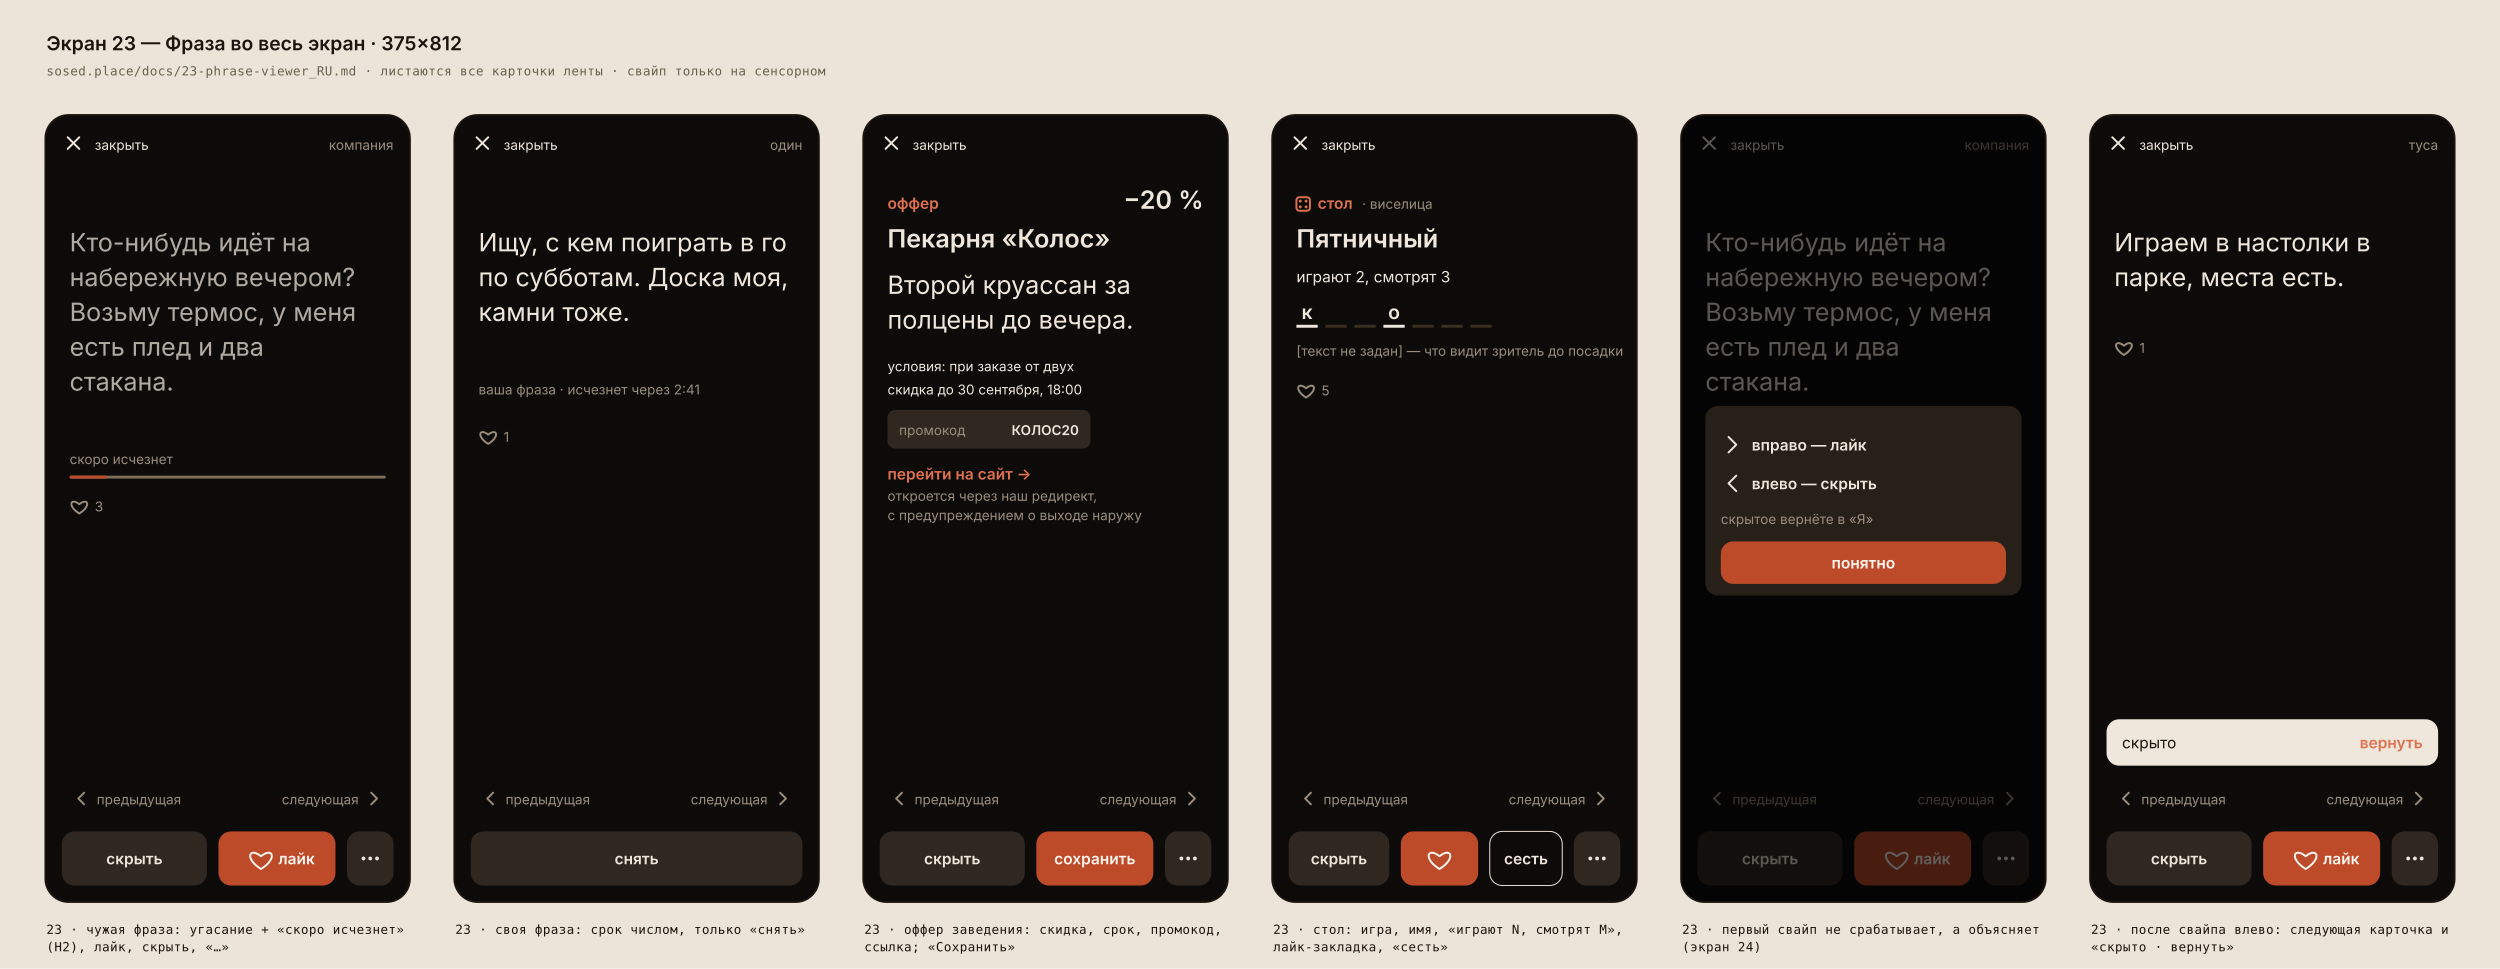
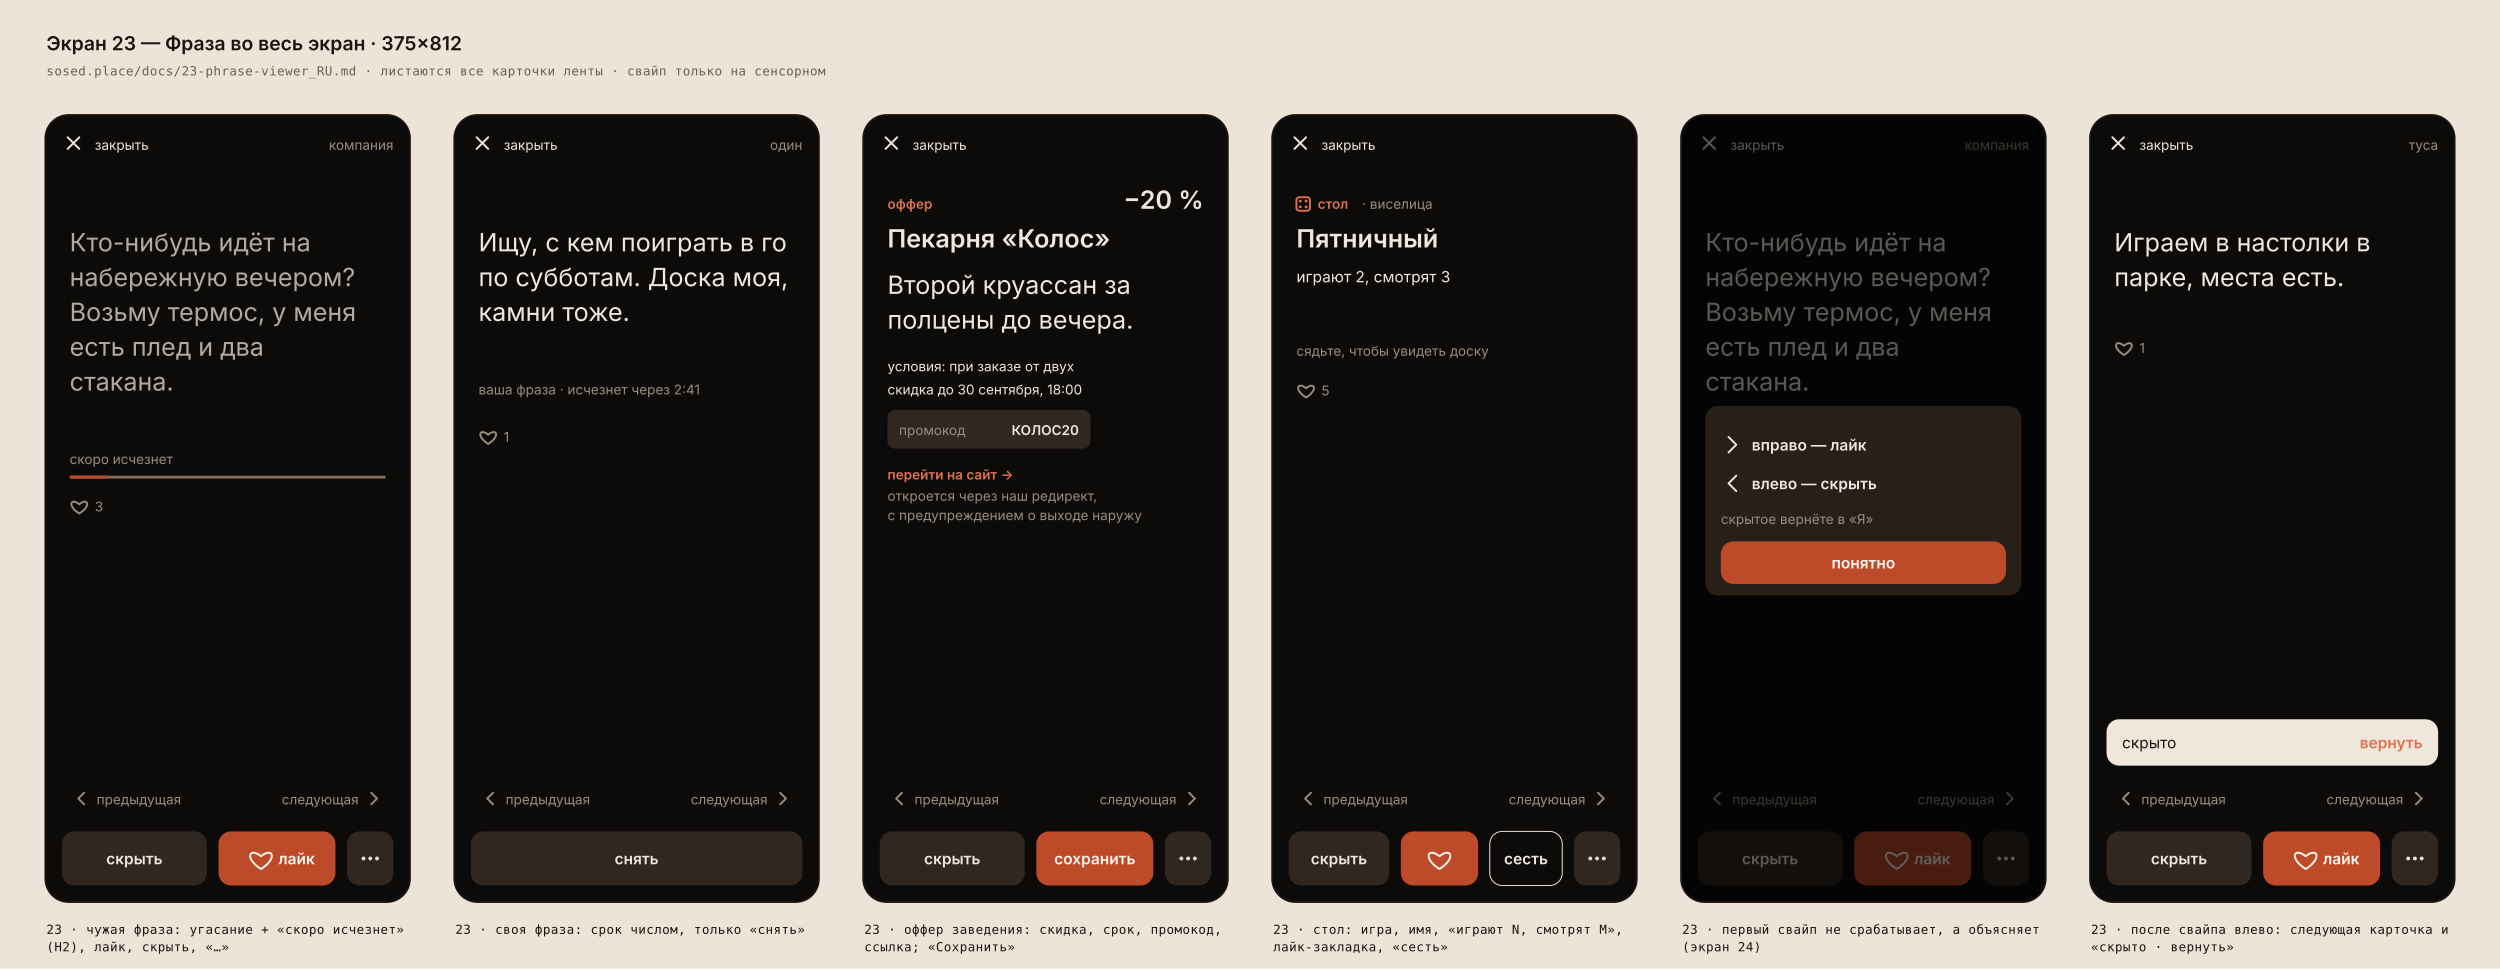
<svg xmlns="http://www.w3.org/2000/svg" width="2586" height="1002" viewBox="0 0 2586 1002">
  <style>
    @font-face { font-family: "Golos Text"; font-weight: 400 600;
      src: url(/fonts/q5uCsoe9Lv5t7Meb31EcExN8hA.woff2) format("woff2"); }
    @font-face { font-family: "JetBrains Mono"; font-weight: 400;
      src: url(/fonts/tDbv2o-flEEny0FZhsfKu5WU4zr3E_BX0PnT8RD8yKwBNntkaToggR7BYRbKPxDcwg.woff2) format("woff2"); }
    text { font-family: "Golos Text", Inter, system-ui, sans-serif; }
    .t16 { font-size: 16px; fill: #f0e7dc; }
    .t16b { font-size: 16px; font-weight: 600; fill: #f0e7dc; }
    .t14 { font-size: 14px; fill: #9a8d7c; }
    .t14fg { font-size: 14px; fill: #f0e7dc; }
    .t14b { font-size: 14px; font-weight: 600; fill: #f0e7dc; }
    .t18b { font-size: 20px; font-weight: 600; fill: #f0e7dc; }
    .t22b { font-size: 26px; font-weight: 600; fill: #f0e7dc; }
    .big { font-size: 26px; fill: #f0e7dc; }
-     .acc { font-size: 16px; font-weight: 600; fill: #e0714f; }
+     .acc { font-size: 14px; font-weight: 600; fill: #e0714f; }
    .cap { font-family: "JetBrains Mono", ui-monospace, monospace; font-size: 13px; fill: #6b5f4c; letter-spacing: 0.4px; }
    .capb { font-family: "JetBrains Mono", ui-monospace, monospace; font-size: 13px; fill: #1c140d; letter-spacing: 0.4px; }
    .sheet-title { font-size: 20px; font-weight: 600; fill: #1c140d; }
</style>
  <rect width="2586" height="1002" style="fill:#ece4d8" />
  <text x="48" y="52" class="sheet-title">Экран 23 — Фраза во весь экран · 375×812</text>
  <text x="48" y="78" class="cap">sosed.place/docs/23-phrase-viewer_RU.md · листаются все карточки ленты · свайп только на сенсорном</text>
  <g transform="translate(48,120)">
    <rect x="-1" y="-1" width="377" height="814" rx="24" style="fill:#0d0b0a;stroke:#1c140d;stroke-width:2" />
    <clipPath id="c48">
      <rect x="0" y="0" width="375" height="812" rx="23" />
    </clipPath>
    <g clip-path="url(#c48)">
      <rect x="0" y="0" width="375" height="812" rx="0" style="fill:#0d0b0a" />
      <rect x="0" y="0" width="375" height="56" rx="0" style="fill:#0d0b0a" />
      <rect x="6" y="6" width="44" height="44" rx="8" style="fill:none" />
      <path d="M22.0 22.0 L34.0 34.0 M34.0 22.0 L22.0 34.0" style="stroke:#f0e7dc;stroke-width:2;stroke-linecap:round" />
      <text x="50" y="35" class="t14fg" text-anchor="start">закрыть</text>
      <text x="359" y="35" class="t14" text-anchor="end">компания</text>
      <text x="24" y="140" class="big" text-anchor="start" style="opacity:0.72">Кто-нибудь идёт на</text>
      <text x="24" y="176" class="big" text-anchor="start" style="opacity:0.72">набережную вечером?</text>
      <text x="24" y="212" class="big" text-anchor="start" style="opacity:0.72">Возьму термос, у меня</text>
      <text x="24" y="248" class="big" text-anchor="start" style="opacity:0.72">есть плед и два</text>
      <text x="24" y="284" class="big" text-anchor="start" style="opacity:0.72">стакана.</text>
      <text x="24" y="360" class="t14" text-anchor="start">скоро исчезнет</text>
      <rect x="24" y="372" width="327" height="3" rx="1.5" fill="#80705a" />
      <rect x="24" y="372" width="39" height="3" rx="1.5" fill="#bd4b2a" />
      <path d="M34 411.2 C21.2 403.2 25.2 394.4 34 401.6 C42.8 394.4 46.8 403.2 34 411.2 Z" style="fill:none;stroke:#9a8d7c;stroke-width:2;stroke-linejoin:round" />
      <text x="50" y="409" class="t14" text-anchor="start">3</text>
      <rect x="16" y="684" width="160" height="44" rx="8" style="fill:none" />
      <path d="M39.0 700 L33.0 706 L39.0 712" style="fill:none;stroke:#9a8d7c;stroke-width:2;stroke-linecap:round;stroke-linejoin:round" />
      <text x="52" y="712" class="t14" text-anchor="start">предыдущая</text>
      <rect x="199" y="684" width="160" height="44" rx="8" style="fill:none" />
      <text x="323" y="712" class="t14" text-anchor="end">следующая</text>
      <path d="M336.0 700 L342.0 706 L336.0 712" style="fill:none;stroke:#9a8d7c;stroke-width:2;stroke-linecap:round;stroke-linejoin:round" />
      <rect x="16" y="740" width="150" height="56" rx="13" style="fill:#302720" />
      <text x="91.0" y="774.0" class="t16b" text-anchor="middle">скрыть</text>
      <rect x="178" y="740" width="121" height="56" rx="13" style="fill:#bd4b2a" />
      <path d="M222 778.9 C204.4 767.9 209.9 755.8 222 765.7 C234.1 755.8 239.6 767.9 222 778.9 Z" style="fill:none;stroke:#fff6f0;stroke-width:2;stroke-linejoin:round" />
      <text x="240" y="774" class="t16b" text-anchor="start" style="fill:#fff6f0">лайк</text>
      <rect x="311" y="740" width="48" height="56" rx="13" style="fill:#302720" />
      <circle cx="328" cy="768" r="2" style="fill:#f0e7dc" />
      <circle cx="335" cy="768" r="2" style="fill:#f0e7dc" />
      <circle cx="342" cy="768" r="2" style="fill:#f0e7dc" />
    </g>
  </g>
  <text x="48" y="966" class="capb">23 · чужая фраза: угасание + «скоро исчезнет»</text>
  <text x="48" y="984" class="capb">(Н2), лайк, скрыть, «…»</text>
  <g transform="translate(471,120)">
    <rect x="-1" y="-1" width="377" height="814" rx="24" style="fill:#0d0b0a;stroke:#1c140d;stroke-width:2" />
    <clipPath id="c471">
      <rect x="0" y="0" width="375" height="812" rx="23" />
    </clipPath>
    <g clip-path="url(#c471)">
      <rect x="0" y="0" width="375" height="812" rx="0" style="fill:#0d0b0a" />
      <rect x="0" y="0" width="375" height="56" rx="0" style="fill:#0d0b0a" />
      <rect x="6" y="6" width="44" height="44" rx="8" style="fill:none" />
      <path d="M22.0 22.0 L34.0 34.0 M34.0 22.0 L22.0 34.0" style="stroke:#f0e7dc;stroke-width:2;stroke-linecap:round" />
      <text x="50" y="35" class="t14fg" text-anchor="start">закрыть</text>
      <text x="359" y="35" class="t14" text-anchor="end">один</text>
      <text x="24" y="140" class="big" text-anchor="start">Ищу, с кем поиграть в го</text>
      <text x="24" y="176" class="big" text-anchor="start">по субботам. Доска моя,</text>
      <text x="24" y="212" class="big" text-anchor="start">камни тоже.</text>
      <text x="24" y="288" class="t14" text-anchor="start">ваша фраза · исчезнет через 2:41</text>
      <path d="M34 339.2 C21.2 331.2 25.2 322.4 34 329.6 C42.8 322.4 46.8 331.2 34 339.2 Z" style="fill:none;stroke:#9a8d7c;stroke-width:2;stroke-linejoin:round" />
      <text x="50" y="337" class="t14" text-anchor="start">1</text>
      <rect x="16" y="684" width="160" height="44" rx="8" style="fill:none" />
      <path d="M39.0 700 L33.0 706 L39.0 712" style="fill:none;stroke:#9a8d7c;stroke-width:2;stroke-linecap:round;stroke-linejoin:round" />
      <text x="52" y="712" class="t14" text-anchor="start">предыдущая</text>
      <rect x="199" y="684" width="160" height="44" rx="8" style="fill:none" />
      <text x="323" y="712" class="t14" text-anchor="end">следующая</text>
      <path d="M336.0 700 L342.0 706 L336.0 712" style="fill:none;stroke:#9a8d7c;stroke-width:2;stroke-linecap:round;stroke-linejoin:round" />
      <rect x="16" y="740" width="343" height="56" rx="13" style="fill:#302720" />
      <text x="187.5" y="774.0" class="t16b" text-anchor="middle">снять</text>
    </g>
  </g>
  <text x="471" y="966" class="capb">23 · своя фраза: срок числом, только «снять»</text>
  <g transform="translate(894,120)">
    <rect x="-1" y="-1" width="377" height="814" rx="24" style="fill:#0d0b0a;stroke:#1c140d;stroke-width:2" />
    <clipPath id="c894">
      <rect x="0" y="0" width="375" height="812" rx="23" />
    </clipPath>
    <g clip-path="url(#c894)">
      <rect x="0" y="0" width="375" height="812" rx="0" style="fill:#0d0b0a" />
      <rect x="0" y="0" width="375" height="56" rx="0" style="fill:#0d0b0a" />
      <rect x="6" y="6" width="44" height="44" rx="8" style="fill:none" />
      <path d="M22.0 22.0 L34.0 34.0 M34.0 22.0 L22.0 34.0" style="stroke:#f0e7dc;stroke-width:2;stroke-linecap:round" />
      <text x="50" y="35" class="t14fg" text-anchor="start">закрыть</text>
      <text x="24" y="96" class="acc" text-anchor="start">оффер</text>
      <text x="351" y="96" class="t22b" text-anchor="end">−20 %</text>
      <text x="24" y="136" class="t22b" text-anchor="start">Пекарня «Колос»</text>
      <text x="24" y="184" class="big" text-anchor="start">Второй круассан за</text>
      <text x="24" y="220" class="big" text-anchor="start">полцены до вечера.</text>
      <text x="24" y="264" class="t14fg" text-anchor="start">условия: при заказе от двух</text>
      <text x="24" y="288" class="t14fg" text-anchor="start">скидка до 30 сентября, 18:00</text>
      <rect x="24" y="304" width="210" height="40" rx="8" style="fill:#302720" />
      <text x="36" y="330" class="t14" text-anchor="start">промокод</text>
      <text x="222" y="330" class="t14b" text-anchor="end">КОЛОС20</text>
      <text x="24" y="376" class="acc" text-anchor="start">перейти на сайт →</text>
      <text x="24" y="398" class="t14" text-anchor="start">откроется через наш редирект,</text>
      <text x="24" y="418" class="t14" text-anchor="start">с предупреждением о выходе наружу</text>
      <rect x="16" y="684" width="160" height="44" rx="8" style="fill:none" />
      <path d="M39.0 700 L33.0 706 L39.0 712" style="fill:none;stroke:#9a8d7c;stroke-width:2;stroke-linecap:round;stroke-linejoin:round" />
      <text x="52" y="712" class="t14" text-anchor="start">предыдущая</text>
      <rect x="199" y="684" width="160" height="44" rx="8" style="fill:none" />
      <text x="323" y="712" class="t14" text-anchor="end">следующая</text>
      <path d="M336.0 700 L342.0 706 L336.0 712" style="fill:none;stroke:#9a8d7c;stroke-width:2;stroke-linecap:round;stroke-linejoin:round" />
      <rect x="16" y="740" width="150" height="56" rx="13" style="fill:#302720" />
      <text x="91.0" y="774.0" class="t16b" text-anchor="middle">скрыть</text>
      <rect x="178" y="740" width="121" height="56" rx="13" style="fill:#bd4b2a" />
      <text x="238.5" y="774.0" class="t16b" text-anchor="middle" style="fill:#fff6f0">сохранить</text>
      <rect x="311" y="740" width="48" height="56" rx="13" style="fill:#302720" />
      <circle cx="328" cy="768" r="2" style="fill:#f0e7dc" />
      <circle cx="335" cy="768" r="2" style="fill:#f0e7dc" />
      <circle cx="342" cy="768" r="2" style="fill:#f0e7dc" />
    </g>
  </g>
  <text x="894" y="966" class="capb">23 · оффер заведения: скидка, срок, промокод,</text>
  <text x="894" y="984" class="capb">ссылка; «Сохранить»</text>
  <g transform="translate(1317,120)">
    <rect x="-1" y="-1" width="377" height="814" rx="24" style="fill:#0d0b0a;stroke:#1c140d;stroke-width:2" />
    <clipPath id="c1317">
      <rect x="0" y="0" width="375" height="812" rx="23" />
    </clipPath>
    <g clip-path="url(#c1317)">
      <rect x="0" y="0" width="375" height="812" rx="0" style="fill:#0d0b0a" />
      <rect x="0" y="0" width="375" height="56" rx="0" style="fill:#0d0b0a" />
      <rect x="6" y="6" width="44" height="44" rx="8" style="fill:none" />
      <path d="M22.0 22.0 L34.0 34.0 M34.0 22.0 L22.0 34.0" style="stroke:#f0e7dc;stroke-width:2;stroke-linecap:round" />
      <text x="50" y="35" class="t14fg" text-anchor="start">закрыть</text>
      <rect x="24" y="84" width="14" height="14" rx="3" fill="none" stroke="#e0714f" stroke-width="2" />
      <circle cx="28" cy="88" r="1.5" fill="#e0714f" />
      <circle cx="34" cy="88" r="1.5" fill="#e0714f" />
      <circle cx="28" cy="94" r="1.5" fill="#e0714f" />
      <circle cx="34" cy="94" r="1.5" fill="#e0714f" />
      <text x="46" y="96" class="acc" text-anchor="start">стол</text>
      <text x="92" y="96" class="t14" text-anchor="start">· виселица</text>
      <text x="24" y="136" class="t22b" text-anchor="start">Пятничный</text>
      <text x="24" y="172" class="t16" text-anchor="start">играют 2, смотрят 3</text>
-       <rect x="24" y="216" width="22" height="3" rx="0" style="fill:#f0e7dc" />
-       <text x="35" y="210" class="t18b" text-anchor="middle">к</text>
-       <rect x="54" y="216" width="22" height="3" rx="0" style="fill:#3a2e20" />
-       <rect x="84" y="216" width="22" height="3" rx="0" style="fill:#3a2e20" />
-       <rect x="114" y="216" width="22" height="3" rx="0" style="fill:#f0e7dc" />
-       <text x="125" y="210" class="t18b" text-anchor="middle">о</text>
-       <rect x="144" y="216" width="22" height="3" rx="0" style="fill:#3a2e20" />
-       <rect x="174" y="216" width="22" height="3" rx="0" style="fill:#3a2e20" />
-       <rect x="204" y="216" width="22" height="3" rx="0" style="fill:#3a2e20" />
-       <text x="24" y="248" class="t14" text-anchor="start">[текст не задан] — что видит зритель до посадки</text>
+       <text x="24" y="248" class="t14" text-anchor="start">сядьте, чтобы увидеть доску</text>
      <path d="M34 291.2 C21.2 283.2 25.2 274.4 34 281.6 C42.8 274.4 46.8 283.2 34 291.2 Z" style="fill:none;stroke:#9a8d7c;stroke-width:2;stroke-linejoin:round" />
      <text x="50" y="289" class="t14" text-anchor="start">5</text>
      <rect x="16" y="684" width="160" height="44" rx="8" style="fill:none" />
      <path d="M39.0 700 L33.0 706 L39.0 712" style="fill:none;stroke:#9a8d7c;stroke-width:2;stroke-linecap:round;stroke-linejoin:round" />
      <text x="52" y="712" class="t14" text-anchor="start">предыдущая</text>
      <rect x="199" y="684" width="160" height="44" rx="8" style="fill:none" />
      <text x="323" y="712" class="t14" text-anchor="end">следующая</text>
      <path d="M336.0 700 L342.0 706 L336.0 712" style="fill:none;stroke:#9a8d7c;stroke-width:2;stroke-linecap:round;stroke-linejoin:round" />
      <rect x="16" y="740" width="104" height="56" rx="13" style="fill:#302720" />
      <text x="68.0" y="774.0" class="t16b" text-anchor="middle">скрыть</text>
      <rect x="132" y="740" width="80" height="56" rx="13" style="fill:#bd4b2a" />
      <path d="M172 778.9 C154.4 767.9 159.9 755.8 172 765.7 C184.1 755.8 189.6 767.9 172 778.9 Z" style="fill:none;stroke:#fff6f0;stroke-width:2;stroke-linejoin:round" />
      <rect x="224" y="740" width="75" height="56" rx="13" style="fill:none;stroke:#f0e7dc;stroke-width:1" />
      <text x="261.5" y="774.0" class="t16b" text-anchor="middle">сесть</text>
      <rect x="311" y="740" width="48" height="56" rx="13" style="fill:#302720" />
      <circle cx="328" cy="768" r="2" style="fill:#f0e7dc" />
      <circle cx="335" cy="768" r="2" style="fill:#f0e7dc" />
      <circle cx="342" cy="768" r="2" style="fill:#f0e7dc" />
    </g>
  </g>
  <text x="1317" y="966" class="capb">23 · стол: игра, имя, «играют N, смотрят M»,</text>
  <text x="1317" y="984" class="capb">лайк-закладка, «сесть»</text>
  <g transform="translate(1740,120)">
    <rect x="-1" y="-1" width="377" height="814" rx="24" style="fill:#0d0b0a;stroke:#1c140d;stroke-width:2" />
    <clipPath id="c1740">
      <rect x="0" y="0" width="375" height="812" rx="23" />
    </clipPath>
    <g clip-path="url(#c1740)">
      <rect x="0" y="0" width="375" height="812" rx="0" style="fill:#0d0b0a" />
      <rect x="0" y="0" width="375" height="56" rx="0" style="fill:#0d0b0a" />
      <rect x="6" y="6" width="44" height="44" rx="8" style="fill:none" />
      <path d="M22.0 22.0 L34.0 34.0 M34.0 22.0 L22.0 34.0" style="stroke:#f0e7dc;stroke-width:2;stroke-linecap:round" />
      <text x="50" y="35" class="t14fg" text-anchor="start">закрыть</text>
      <text x="359" y="35" class="t14" text-anchor="end">компания</text>
      <text x="24" y="140" class="big" text-anchor="start">Кто-нибудь идёт на</text>
      <text x="24" y="176" class="big" text-anchor="start">набережную вечером?</text>
      <text x="24" y="212" class="big" text-anchor="start">Возьму термос, у меня</text>
      <text x="24" y="248" class="big" text-anchor="start">есть плед и два</text>
      <text x="24" y="284" class="big" text-anchor="start">стакана.</text>
      <rect x="16" y="684" width="160" height="44" rx="8" style="fill:none" />
      <path d="M39.0 700 L33.0 706 L39.0 712" style="fill:none;stroke:#9a8d7c;stroke-width:2;stroke-linecap:round;stroke-linejoin:round" />
      <text x="52" y="712" class="t14" text-anchor="start">предыдущая</text>
      <rect x="199" y="684" width="160" height="44" rx="8" style="fill:none" />
      <text x="323" y="712" class="t14" text-anchor="end">следующая</text>
      <path d="M336.0 700 L342.0 706 L336.0 712" style="fill:none;stroke:#9a8d7c;stroke-width:2;stroke-linecap:round;stroke-linejoin:round" />
      <rect x="16" y="740" width="150" height="56" rx="13" style="fill:#302720" />
      <text x="91.0" y="774.0" class="t16b" text-anchor="middle">скрыть</text>
      <rect x="178" y="740" width="121" height="56" rx="13" style="fill:#bd4b2a" />
      <path d="M222 778.9 C204.4 767.9 209.9 755.8 222 765.7 C234.1 755.8 239.6 767.9 222 778.9 Z" style="fill:none;stroke:#fff6f0;stroke-width:2;stroke-linejoin:round" />
      <text x="240" y="774" class="t16b" text-anchor="start" style="fill:#fff6f0">лайк</text>
      <rect x="311" y="740" width="48" height="56" rx="13" style="fill:#302720" />
      <circle cx="328" cy="768" r="2" style="fill:#f0e7dc" />
      <circle cx="335" cy="768" r="2" style="fill:#f0e7dc" />
      <circle cx="342" cy="768" r="2" style="fill:#f0e7dc" />
      <rect x="0" y="0" width="375" height="812" rx="0" style="fill:#000000" opacity="0.62" />
      <rect x="24" y="300" width="327" height="196" rx="13" style="fill:#262019" />
      <path d="M48.0 332 L56.0 340 L48.0 348" style="fill:none;stroke:#f0e7dc;stroke-width:2;stroke-linecap:round;stroke-linejoin:round" />
      <text x="72" y="346" class="t16b" text-anchor="start">вправо — лайк</text>
      <path d="M56.0 372 L48.0 380 L56.0 388" style="fill:none;stroke:#f0e7dc;stroke-width:2;stroke-linecap:round;stroke-linejoin:round" />
      <text x="72" y="386" class="t16b" text-anchor="start">влево — скрыть</text>
      <text x="40" y="422" class="t14" text-anchor="start">скрытое вернёте в «Я»</text>
      <rect x="40" y="440" width="295" height="44" rx="13" style="fill:#bd4b2a" />
      <text x="187.5" y="468.0" class="t16b" text-anchor="middle" style="fill:#fff6f0">понятно</text>
    </g>
  </g>
  <text x="1740" y="966" class="capb">23 · первый свайп не срабатывает, а объясняет</text>
  <text x="1740" y="984" class="capb">(экран 24)</text>
  <g transform="translate(2163,120)">
    <rect x="-1" y="-1" width="377" height="814" rx="24" style="fill:#0d0b0a;stroke:#1c140d;stroke-width:2" />
    <clipPath id="c2163">
      <rect x="0" y="0" width="375" height="812" rx="23" />
    </clipPath>
    <g clip-path="url(#c2163)">
      <rect x="0" y="0" width="375" height="812" rx="0" style="fill:#0d0b0a" />
      <rect x="0" y="0" width="375" height="56" rx="0" style="fill:#0d0b0a" />
      <rect x="6" y="6" width="44" height="44" rx="8" style="fill:none" />
      <path d="M22.0 22.0 L34.0 34.0 M34.0 22.0 L22.0 34.0" style="stroke:#f0e7dc;stroke-width:2;stroke-linecap:round" />
      <text x="50" y="35" class="t14fg" text-anchor="start">закрыть</text>
      <text x="359" y="35" class="t14" text-anchor="end">туса</text>
      <text x="24" y="140" class="big" text-anchor="start">Играем в настолки в</text>
      <text x="24" y="176" class="big" text-anchor="start">парке, места есть.</text>
      <path d="M34 247.2 C21.2 239.2 25.2 230.4 34 237.6 C42.8 230.4 46.8 239.2 34 247.2 Z" style="fill:none;stroke:#9a8d7c;stroke-width:2;stroke-linejoin:round" />
      <text x="50" y="245" class="t14" text-anchor="start">1</text>
      <rect x="16" y="624" width="343" height="48" rx="13" style="fill:#f0e7dc" />
      <text x="32" y="654" class="t16" text-anchor="start" style="fill:#1c140d">скрыто</text>
      <text x="343" y="654" class="t16b" text-anchor="end" style="fill:#e0714f">вернуть</text>
      <rect x="16" y="684" width="160" height="44" rx="8" style="fill:none" />
      <path d="M39.0 700 L33.0 706 L39.0 712" style="fill:none;stroke:#9a8d7c;stroke-width:2;stroke-linecap:round;stroke-linejoin:round" />
      <text x="52" y="712" class="t14" text-anchor="start">предыдущая</text>
      <rect x="199" y="684" width="160" height="44" rx="8" style="fill:none" />
      <text x="323" y="712" class="t14" text-anchor="end">следующая</text>
      <path d="M336.0 700 L342.0 706 L336.0 712" style="fill:none;stroke:#9a8d7c;stroke-width:2;stroke-linecap:round;stroke-linejoin:round" />
      <rect x="16" y="740" width="150" height="56" rx="13" style="fill:#302720" />
      <text x="91.0" y="774.0" class="t16b" text-anchor="middle">скрыть</text>
      <rect x="178" y="740" width="121" height="56" rx="13" style="fill:#bd4b2a" />
      <path d="M222 778.9 C204.4 767.9 209.9 755.8 222 765.7 C234.1 755.8 239.6 767.9 222 778.9 Z" style="fill:none;stroke:#fff6f0;stroke-width:2;stroke-linejoin:round" />
      <text x="240" y="774" class="t16b" text-anchor="start" style="fill:#fff6f0">лайк</text>
      <rect x="311" y="740" width="48" height="56" rx="13" style="fill:#302720" />
      <circle cx="328" cy="768" r="2" style="fill:#f0e7dc" />
      <circle cx="335" cy="768" r="2" style="fill:#f0e7dc" />
      <circle cx="342" cy="768" r="2" style="fill:#f0e7dc" />
    </g>
  </g>
  <text x="2163" y="966" class="capb">23 · после свайпа влево: следующая карточка и</text>
  <text x="2163" y="984" class="capb">«скрыто · вернуть»</text>
</svg>
